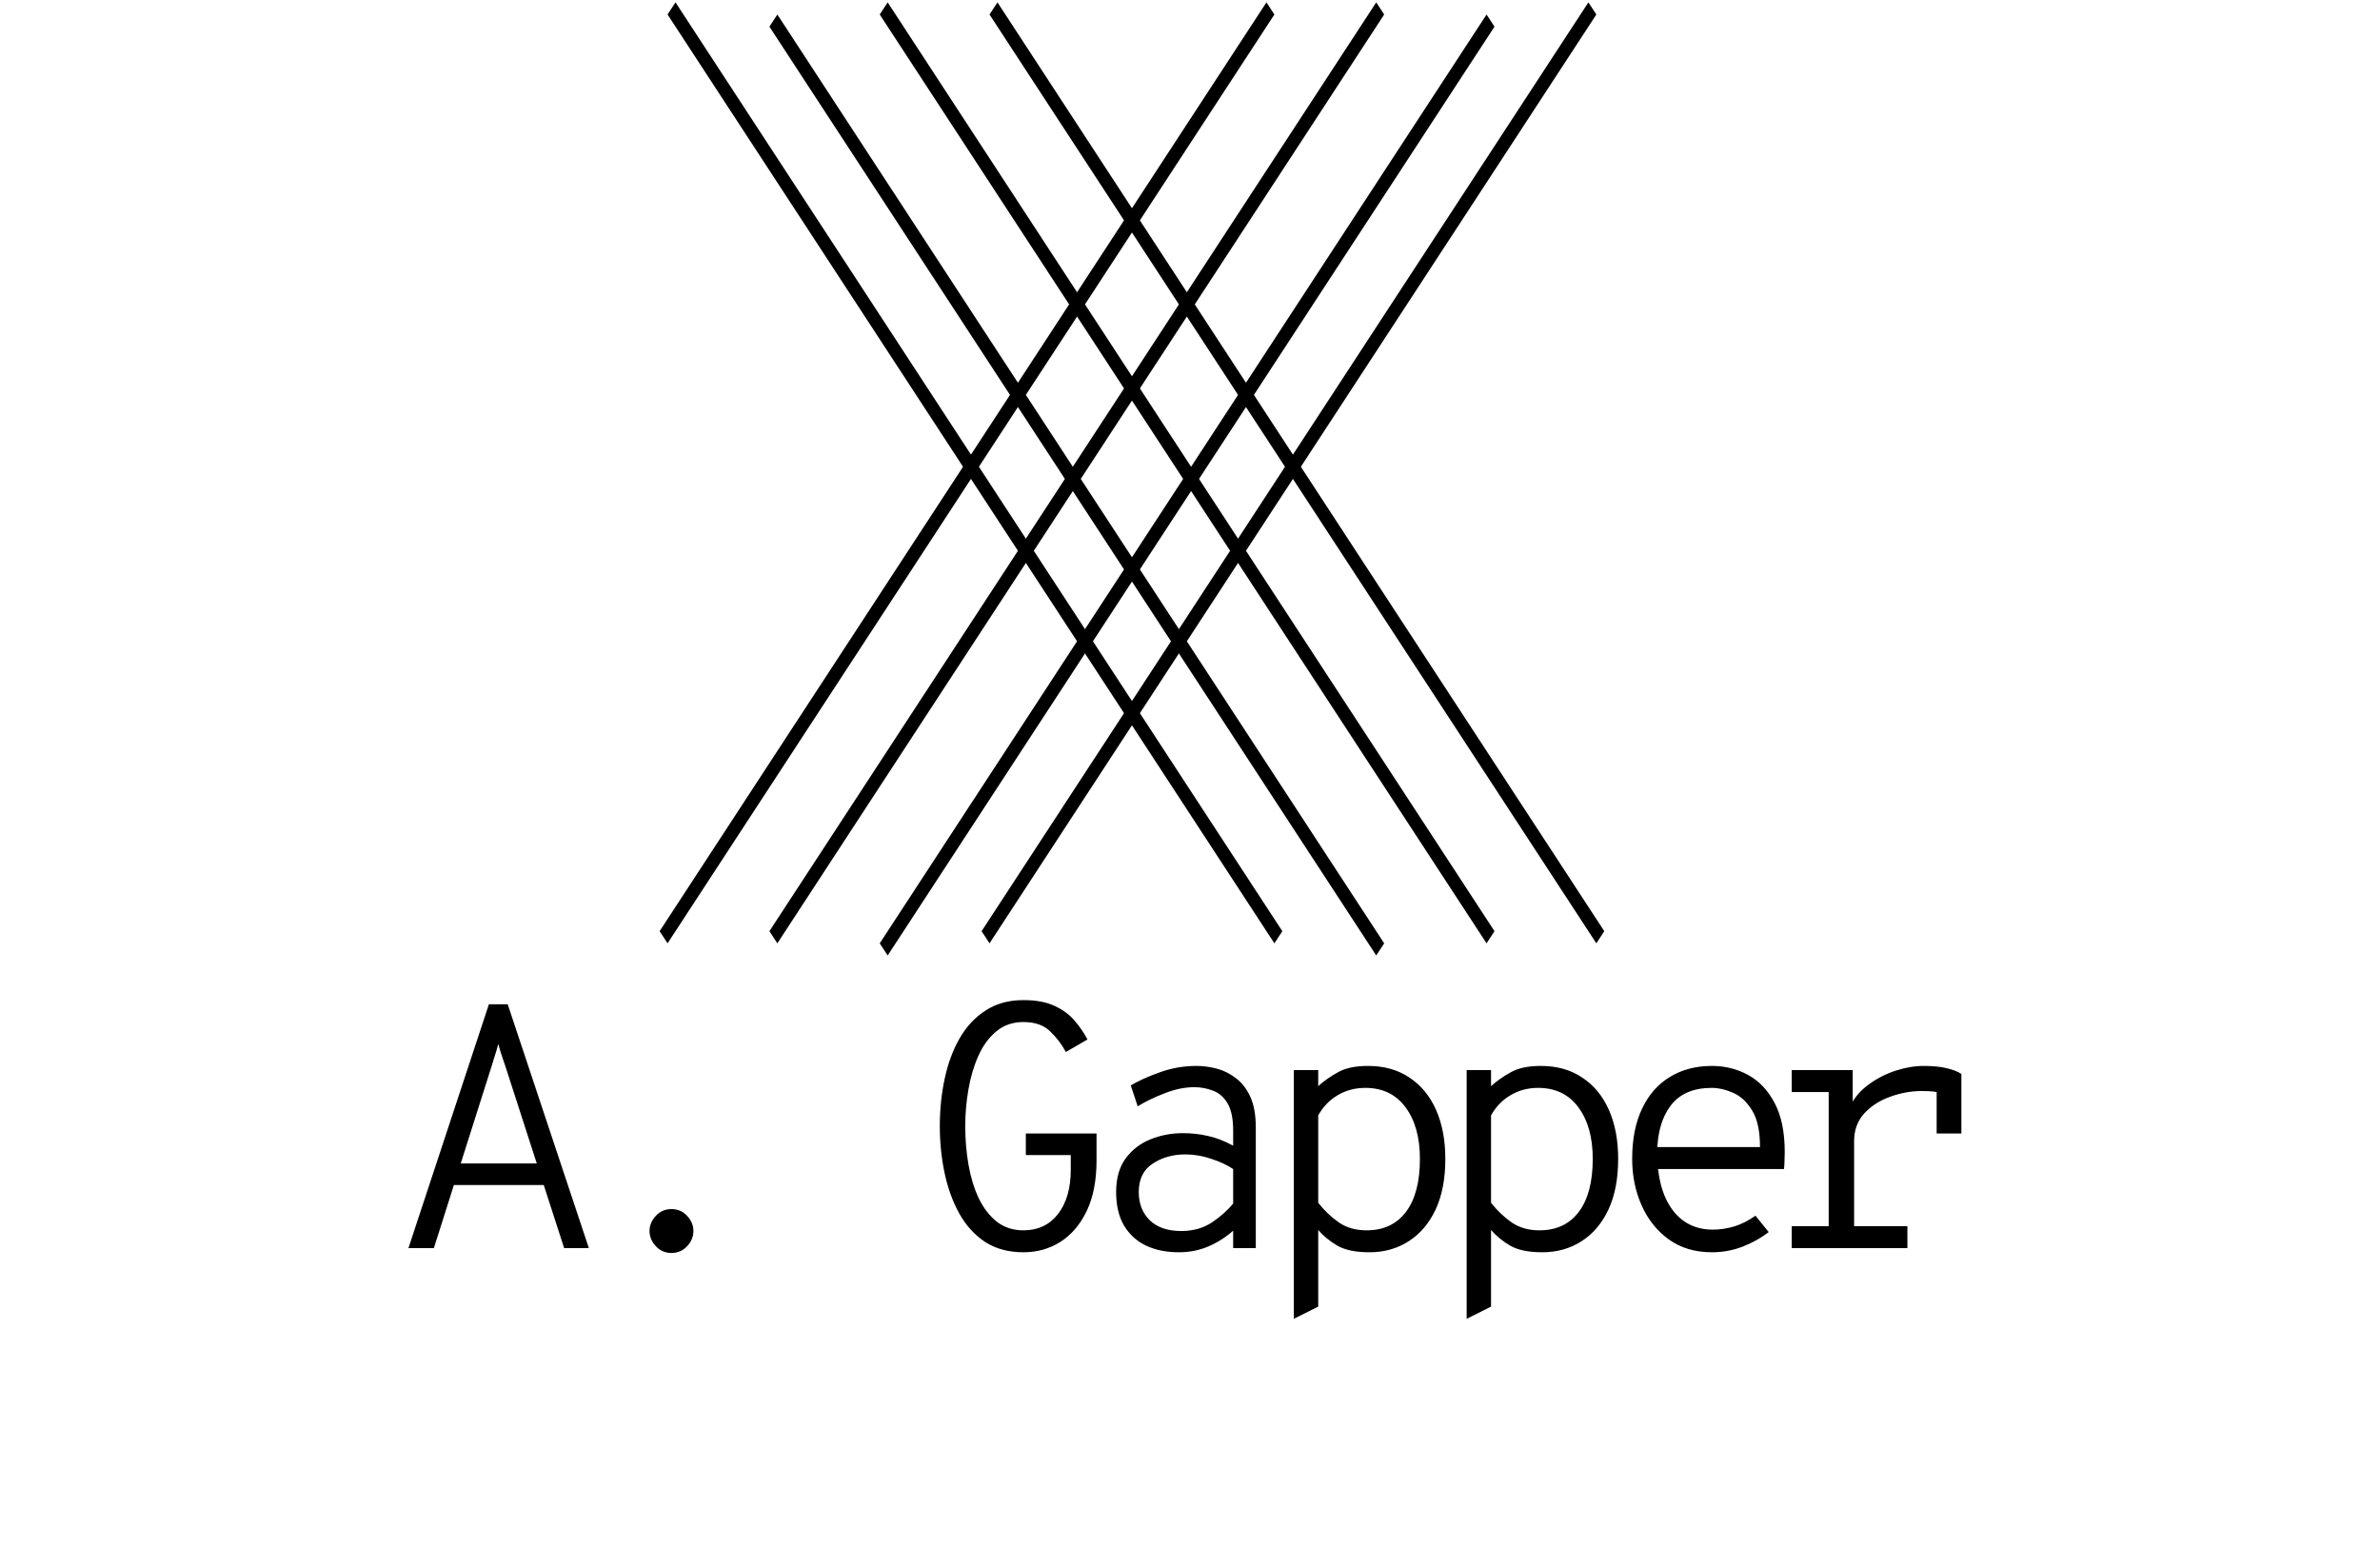
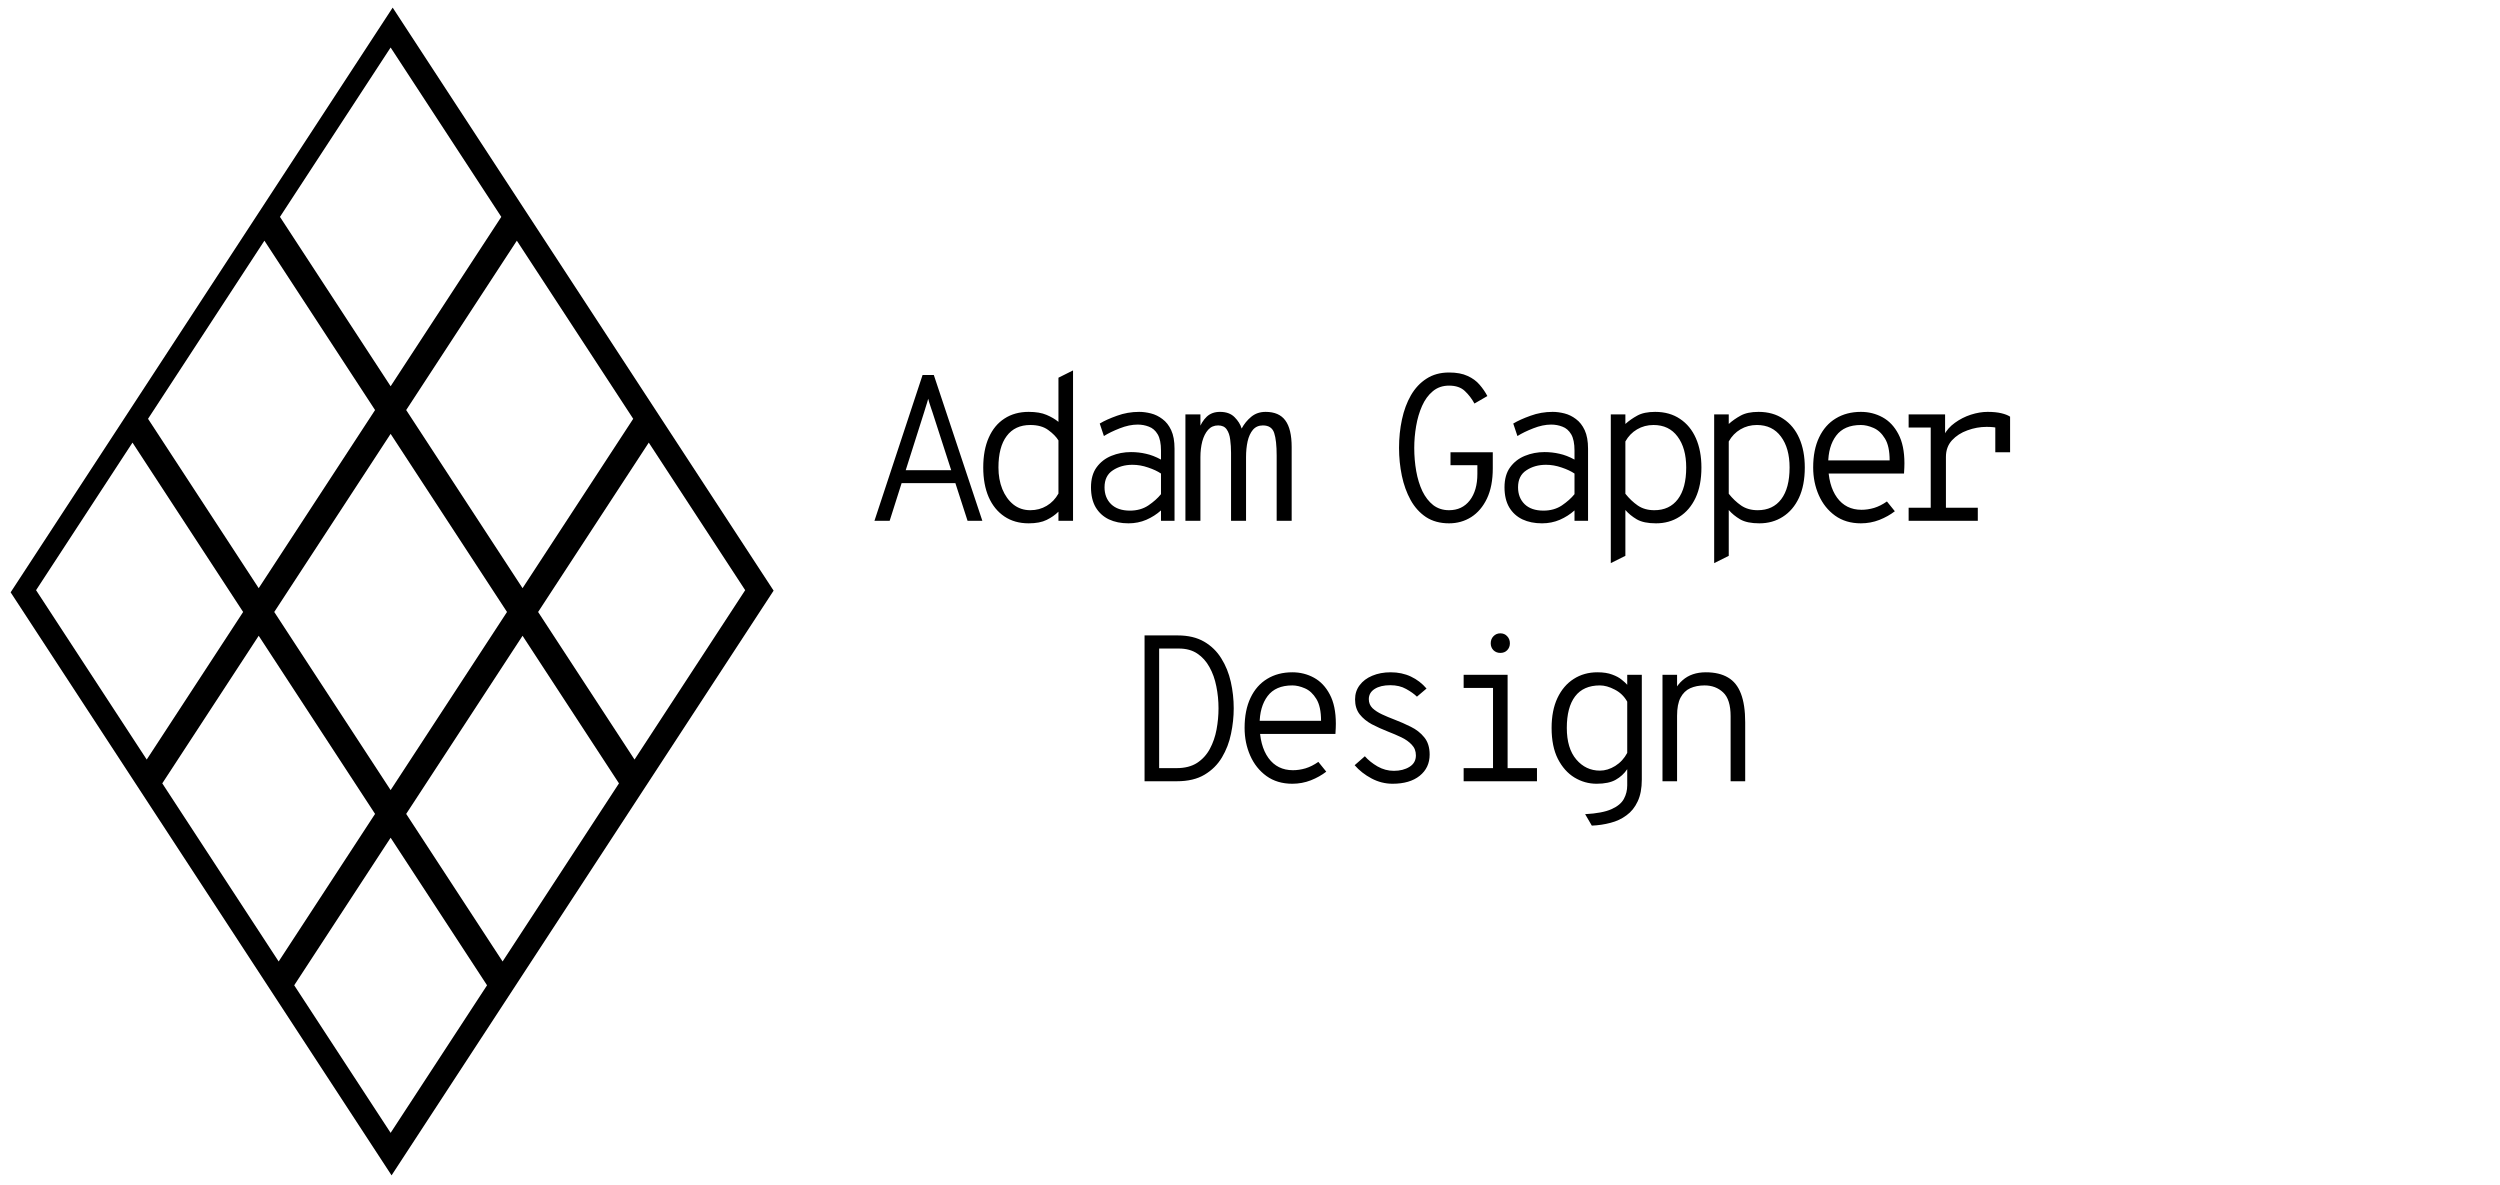
- <svg xmlns="http://www.w3.org/2000/svg" width="164" height="108" viewBox="0 0 164 108" fill="none">
-   <line y1="-0.5" x2="76.449" y2="-0.5" transform="matrix(0.546961 -0.837158 0.546961 0.837158 46 65)" stroke="black" />
-   <line y1="-0.5" x2="76.449" y2="-0.5" transform="matrix(0.546961 -0.837158 0.546961 0.837158 53.5655 65)" stroke="black" />
-   <line y1="-0.5" x2="76.449" y2="-0.5" transform="matrix(0.546961 -0.837158 0.546961 0.837158 68.1853 65)" stroke="black" />
-   <line y1="-0.5" x2="76.449" y2="-0.5" transform="matrix(-0.546961 -0.837158 -0.546961 0.837158 110 65)" stroke="black" />
-   <line y1="-0.5" x2="76.449" y2="-0.5" transform="matrix(-0.546961 -0.837158 -0.546961 0.837158 102.435 65)" stroke="black" />
-   <line y1="-0.5" x2="76.449" y2="-0.5" transform="matrix(-0.546961 -0.837158 -0.546961 0.837158 87.8147 65)" stroke="black" />
-   <line y1="-0.5" x2="76.449" y2="-0.5" transform="matrix(-0.546961 0.837158 -0.546961 -0.837158 102.435 1)" stroke="black" />
-   <line y1="-0.5" x2="76.449" y2="-0.5" transform="matrix(0.546961 0.837158 0.546961 -0.837158 53.5655 1)" stroke="black" />
-   <path d="M28.145 86L33.689 69.2H34.985L40.577 86H38.873L34.817 73.448C34.793 73.368 34.745 73.228 34.673 73.028C34.609 72.82 34.541 72.612 34.469 72.404C34.405 72.196 34.361 72.04 34.337 71.936C34.313 72.04 34.269 72.196 34.205 72.404C34.141 72.612 34.077 72.816 34.013 73.016C33.957 73.216 33.913 73.36 33.881 73.448L29.897 86H28.145ZM30.689 81.656L31.193 80.168H37.505L38.009 81.656H30.689ZM46.27 86.336C45.838 86.336 45.478 86.18 45.19 85.868C44.902 85.556 44.758 85.208 44.758 84.824C44.758 84.44 44.902 84.092 45.19 83.78C45.478 83.468 45.838 83.312 46.27 83.312C46.702 83.312 47.062 83.468 47.35 83.78C47.638 84.092 47.782 84.44 47.782 84.824C47.782 85.208 47.638 85.556 47.35 85.868C47.062 86.18 46.702 86.336 46.27 86.336ZM70.52 86.288C69.488 86.288 68.604 86.048 67.868 85.568C67.14 85.08 66.548 84.424 66.092 83.6C65.636 82.768 65.3 81.836 65.084 80.804C64.868 79.764 64.76 78.696 64.76 77.6C64.76 76.456 64.872 75.364 65.096 74.324C65.32 73.276 65.664 72.348 66.128 71.54C66.6 70.724 67.2 70.084 67.928 69.62C68.656 69.148 69.52 68.912 70.52 68.912C71.384 68.912 72.096 69.044 72.656 69.308C73.224 69.564 73.684 69.9 74.036 70.316C74.396 70.732 74.696 71.168 74.936 71.624L73.448 72.488C73.152 71.944 72.784 71.464 72.344 71.048C71.912 70.632 71.304 70.424 70.52 70.424C69.784 70.424 69.16 70.64 68.648 71.072C68.136 71.496 67.724 72.06 67.412 72.764C67.1 73.468 66.872 74.244 66.728 75.092C66.584 75.932 66.512 76.768 66.512 77.6C66.512 78.52 66.588 79.412 66.74 80.276C66.892 81.132 67.128 81.9 67.448 82.58C67.776 83.252 68.192 83.788 68.696 84.188C69.208 84.58 69.816 84.776 70.52 84.776C71.528 84.776 72.324 84.4 72.908 83.648C73.492 82.888 73.784 81.872 73.784 80.6V79.592H70.688V78.104H75.56V79.952C75.56 81.328 75.336 82.488 74.888 83.432C74.44 84.368 73.836 85.08 73.076 85.568C72.316 86.048 71.464 86.288 70.52 86.288ZM81.23 86.288C80.374 86.288 79.621 86.136 78.974 85.832C78.326 85.52 77.817 85.056 77.45 84.44C77.09 83.824 76.909 83.056 76.909 82.136C76.909 81.192 77.126 80.424 77.558 79.832C77.998 79.232 78.566 78.792 79.261 78.512C79.966 78.224 80.718 78.08 81.517 78.08C82.109 78.08 82.681 78.144 83.234 78.272C83.793 78.392 84.374 78.616 84.974 78.944V77.912C84.974 77.088 84.846 76.46 84.59 76.028C84.334 75.596 83.998 75.304 83.582 75.152C83.174 74.992 82.742 74.912 82.285 74.912C81.638 74.912 80.95 75.056 80.222 75.344C79.501 75.624 78.894 75.92 78.397 76.232L77.918 74.792C78.438 74.48 79.102 74.18 79.909 73.892C80.718 73.596 81.566 73.448 82.454 73.448C82.894 73.448 83.35 73.508 83.822 73.628C84.293 73.748 84.734 73.964 85.141 74.276C85.558 74.58 85.894 75.008 86.15 75.56C86.406 76.112 86.534 76.824 86.534 77.696V86H84.974V84.8C84.486 85.24 83.921 85.6 83.281 85.88C82.65 86.152 81.966 86.288 81.23 86.288ZM81.397 84.824C82.213 84.824 82.921 84.624 83.522 84.224C84.121 83.816 84.606 83.384 84.974 82.928V80.552C84.582 80.288 84.085 80.056 83.486 79.856C82.885 79.648 82.285 79.544 81.686 79.544C80.822 79.544 80.07 79.756 79.43 80.18C78.79 80.596 78.469 81.248 78.469 82.136C78.469 82.936 78.722 83.584 79.225 84.08C79.737 84.576 80.462 84.824 81.397 84.824ZM89.154 90.872V73.736H90.835V74.84C91.234 74.48 91.691 74.16 92.203 73.88C92.715 73.592 93.403 73.448 94.266 73.448C95.379 73.448 96.331 73.716 97.123 74.252C97.922 74.78 98.534 75.524 98.959 76.484C99.382 77.444 99.594 78.568 99.594 79.856C99.594 81.224 99.371 82.388 98.922 83.348C98.475 84.3 97.855 85.028 97.062 85.532C96.278 86.036 95.379 86.288 94.362 86.288C93.418 86.288 92.683 86.136 92.154 85.832C91.626 85.52 91.186 85.16 90.835 84.752V90.032L89.154 90.872ZM94.171 84.776C95.338 84.776 96.243 84.352 96.882 83.504C97.522 82.656 97.843 81.44 97.843 79.856C97.843 78.368 97.51 77.18 96.847 76.292C96.191 75.404 95.266 74.96 94.075 74.96C93.379 74.96 92.746 75.128 92.178 75.464C91.618 75.792 91.171 76.256 90.835 76.856V82.88C91.258 83.416 91.734 83.868 92.263 84.236C92.79 84.596 93.427 84.776 94.171 84.776ZM101.064 90.872V73.736H102.744V74.84C103.144 74.48 103.6 74.16 104.112 73.88C104.624 73.592 105.312 73.448 106.176 73.448C107.288 73.448 108.24 73.716 109.032 74.252C109.832 74.78 110.444 75.524 110.868 76.484C111.292 77.444 111.504 78.568 111.504 79.856C111.504 81.224 111.28 82.388 110.832 83.348C110.384 84.3 109.764 85.028 108.972 85.532C108.188 86.036 107.288 86.288 106.272 86.288C105.328 86.288 104.592 86.136 104.064 85.832C103.536 85.52 103.096 85.16 102.744 84.752V90.032L101.064 90.872ZM106.08 84.776C107.248 84.776 108.152 84.352 108.792 83.504C109.432 82.656 109.752 81.44 109.752 79.856C109.752 78.368 109.42 77.18 108.756 76.292C108.1 75.404 107.176 74.96 105.984 74.96C105.288 74.96 104.656 75.128 104.088 75.464C103.528 75.792 103.08 76.256 102.744 76.856V82.88C103.168 83.416 103.644 83.868 104.172 84.236C104.7 84.596 105.336 84.776 106.08 84.776ZM117.965 86.288C116.805 86.288 115.813 85.992 114.989 85.4C114.173 84.808 113.549 84.024 113.117 83.048C112.685 82.072 112.469 81.008 112.469 79.856C112.469 78.496 112.697 77.34 113.153 76.388C113.609 75.428 114.249 74.7 115.073 74.204C115.897 73.7 116.861 73.448 117.965 73.448C118.869 73.448 119.701 73.656 120.461 74.072C121.221 74.488 121.829 75.132 122.285 76.004C122.749 76.876 122.981 78 122.981 79.376C122.981 79.504 122.977 79.668 122.969 79.868C122.969 80.06 122.957 80.288 122.933 80.552H113.813V79.04H121.277C121.277 77.944 121.097 77.104 120.737 76.52C120.377 75.928 119.937 75.52 119.417 75.296C118.905 75.072 118.421 74.96 117.965 74.96C116.685 74.96 115.737 75.368 115.121 76.184C114.505 77 114.197 78.088 114.197 79.448C114.197 81.088 114.537 82.38 115.217 83.324C115.897 84.26 116.837 84.728 118.037 84.728C118.509 84.728 118.993 84.656 119.489 84.512C119.985 84.36 120.477 84.112 120.965 83.768L121.877 84.896C121.373 85.288 120.781 85.62 120.101 85.892C119.421 86.156 118.709 86.288 117.965 86.288ZM123.466 86V84.488H126.01V75.248H123.466V73.736H127.666V76.496L127.522 76.16C127.81 75.592 128.234 75.108 128.794 74.708C129.354 74.3 129.966 73.988 130.63 73.772C131.302 73.556 131.946 73.448 132.562 73.448C133.186 73.448 133.714 73.5 134.146 73.604C134.578 73.708 134.914 73.84 135.154 74V78.104H133.45V74.504L133.858 75.344C133.666 75.28 133.454 75.236 133.222 75.212C132.99 75.188 132.73 75.176 132.442 75.176C131.698 75.176 130.966 75.308 130.246 75.572C129.526 75.828 128.93 76.212 128.458 76.724C127.994 77.236 127.762 77.872 127.762 78.632V84.488H131.434V86H123.466Z" fill="black" />
+ <svg xmlns="http://www.w3.org/2000/svg" width="192" height="91" viewBox="0 0 192 91" fill="none">
+   <path d="M67.157 40L70.853 28.8H71.717L75.445 40H74.309L71.605 31.632C71.589 31.579 71.557 31.485 71.509 31.352C71.467 31.213 71.421 31.075 71.373 30.936C71.331 30.797 71.301 30.693 71.285 30.624C71.269 30.693 71.24 30.797 71.197 30.936C71.155 31.075 71.112 31.211 71.069 31.344C71.032 31.477 71.003 31.573 70.981 31.632L68.325 40H67.157ZM68.853 37.104L69.189 36.112H73.397L73.733 37.104H68.853ZM79.001 40.192C78.281 40.192 77.659 40.016 77.137 39.664C76.614 39.312 76.212 38.816 75.929 38.176C75.651 37.531 75.513 36.773 75.513 35.904C75.513 35.008 75.654 34.243 75.937 33.608C76.219 32.968 76.622 32.48 77.145 32.144C77.668 31.803 78.286 31.632 79.001 31.632C79.561 31.632 80.019 31.709 80.377 31.864C80.74 32.019 81.043 32.197 81.289 32.4V29.008L82.409 28.448V40H81.289V39.296C81.043 39.541 80.742 39.752 80.385 39.928C80.033 40.104 79.572 40.192 79.001 40.192ZM79.129 39.184C79.593 39.184 80.011 39.072 80.385 38.848C80.763 38.624 81.065 38.309 81.289 37.904V33.824C81.124 33.552 80.865 33.288 80.513 33.032C80.166 32.771 79.705 32.64 79.129 32.64C78.34 32.64 77.734 32.923 77.313 33.488C76.891 34.048 76.681 34.853 76.681 35.904C76.681 36.512 76.779 37.064 76.977 37.56C77.18 38.056 77.462 38.451 77.825 38.744C78.193 39.037 78.627 39.184 79.129 39.184ZM86.668 40.192C86.097 40.192 85.596 40.091 85.164 39.888C84.732 39.68 84.394 39.371 84.148 38.96C83.908 38.549 83.788 38.037 83.788 37.424C83.788 36.795 83.932 36.283 84.22 35.888C84.513 35.488 84.892 35.195 85.356 35.008C85.826 34.816 86.327 34.72 86.86 34.72C87.255 34.72 87.636 34.763 88.004 34.848C88.377 34.928 88.764 35.077 89.164 35.296V34.608C89.164 34.059 89.079 33.64 88.908 33.352C88.737 33.064 88.513 32.869 88.236 32.768C87.964 32.661 87.676 32.608 87.372 32.608C86.94 32.608 86.481 32.704 85.996 32.896C85.516 33.083 85.111 33.28 84.78 33.488L84.46 32.528C84.807 32.32 85.249 32.12 85.788 31.928C86.327 31.731 86.892 31.632 87.484 31.632C87.778 31.632 88.082 31.672 88.396 31.752C88.711 31.832 89.004 31.976 89.276 32.184C89.553 32.387 89.778 32.672 89.948 33.04C90.119 33.408 90.204 33.883 90.204 34.464V40H89.164V39.2C88.839 39.493 88.463 39.733 88.036 39.92C87.615 40.101 87.159 40.192 86.668 40.192ZM86.78 39.216C87.324 39.216 87.796 39.083 88.196 38.816C88.596 38.544 88.919 38.256 89.164 37.952V36.368C88.903 36.192 88.572 36.037 88.172 35.904C87.772 35.765 87.372 35.696 86.972 35.696C86.396 35.696 85.895 35.837 85.468 36.12C85.041 36.397 84.828 36.832 84.828 37.424C84.828 37.957 84.996 38.389 85.332 38.72C85.674 39.051 86.156 39.216 86.78 39.216ZM91.04 40V31.824H92.192V33.168L92.032 33.056C92.202 32.597 92.418 32.245 92.68 32C92.941 31.755 93.28 31.632 93.696 31.632C94.176 31.632 94.549 31.768 94.816 32.04C95.082 32.307 95.264 32.597 95.36 32.912C95.546 32.56 95.792 32.259 96.096 32.008C96.4 31.757 96.768 31.632 97.2 31.632C97.888 31.632 98.392 31.851 98.712 32.288C99.037 32.725 99.2 33.408 99.2 34.336V40H98.048V34.992C98.048 34.213 97.984 33.632 97.856 33.248C97.728 32.864 97.44 32.672 96.992 32.672C96.672 32.672 96.416 32.784 96.224 33.008C96.037 33.232 95.901 33.528 95.816 33.896C95.736 34.264 95.696 34.667 95.696 35.104V40H94.544V34.784C94.544 34.427 94.522 34.088 94.48 33.768C94.442 33.443 94.352 33.179 94.208 32.976C94.069 32.773 93.85 32.672 93.552 32.672C93.242 32.672 92.986 32.784 92.784 33.008C92.586 33.232 92.437 33.528 92.336 33.896C92.24 34.264 92.192 34.667 92.192 35.104V40H91.04ZM111.286 40.192C110.598 40.192 110.009 40.032 109.518 39.712C109.033 39.387 108.638 38.949 108.334 38.4C108.03 37.845 107.806 37.224 107.662 36.536C107.518 35.843 107.446 35.131 107.446 34.4C107.446 33.637 107.521 32.909 107.67 32.216C107.82 31.517 108.049 30.899 108.358 30.36C108.673 29.816 109.073 29.389 109.558 29.08C110.044 28.765 110.62 28.608 111.286 28.608C111.862 28.608 112.337 28.696 112.71 28.872C113.089 29.043 113.396 29.267 113.63 29.544C113.87 29.821 114.07 30.112 114.23 30.416L113.238 30.992C113.041 30.629 112.796 30.309 112.502 30.032C112.214 29.755 111.809 29.616 111.286 29.616C110.796 29.616 110.38 29.76 110.038 30.048C109.697 30.331 109.422 30.707 109.214 31.176C109.006 31.645 108.854 32.163 108.758 32.728C108.662 33.288 108.614 33.845 108.614 34.4C108.614 35.013 108.665 35.608 108.766 36.184C108.868 36.755 109.025 37.267 109.238 37.72C109.457 38.168 109.734 38.525 110.07 38.792C110.412 39.053 110.817 39.184 111.286 39.184C111.958 39.184 112.489 38.933 112.878 38.432C113.268 37.925 113.462 37.248 113.462 36.4V35.728H111.398V34.736H114.646V35.968C114.646 36.885 114.497 37.659 114.198 38.288C113.9 38.912 113.497 39.387 112.99 39.712C112.484 40.032 111.916 40.192 111.286 40.192ZM118.426 40.192C117.855 40.192 117.354 40.091 116.922 39.888C116.49 39.68 116.151 39.371 115.906 38.96C115.666 38.549 115.546 38.037 115.546 37.424C115.546 36.795 115.69 36.283 115.978 35.888C116.271 35.488 116.65 35.195 117.114 35.008C117.583 34.816 118.084 34.72 118.618 34.72C119.012 34.72 119.394 34.763 119.762 34.848C120.135 34.928 120.522 35.077 120.922 35.296V34.608C120.922 34.059 120.836 33.64 120.666 33.352C120.495 33.064 120.271 32.869 119.994 32.768C119.722 32.661 119.434 32.608 119.13 32.608C118.698 32.608 118.239 32.704 117.754 32.896C117.274 33.083 116.868 33.28 116.538 33.488L116.218 32.528C116.564 32.32 117.007 32.12 117.546 31.928C118.084 31.731 118.65 31.632 119.242 31.632C119.535 31.632 119.839 31.672 120.154 31.752C120.468 31.832 120.762 31.976 121.034 32.184C121.311 32.387 121.535 32.672 121.706 33.04C121.876 33.408 121.962 33.883 121.962 34.464V40H120.922V39.2C120.596 39.493 120.22 39.733 119.794 39.92C119.372 40.101 118.916 40.192 118.426 40.192ZM118.538 39.216C119.082 39.216 119.554 39.083 119.954 38.816C120.354 38.544 120.676 38.256 120.922 37.952V36.368C120.66 36.192 120.33 36.037 119.93 35.904C119.53 35.765 119.13 35.696 118.73 35.696C118.154 35.696 117.652 35.837 117.226 36.12C116.799 36.397 116.586 36.832 116.586 37.424C116.586 37.957 116.754 38.389 117.09 38.72C117.431 39.051 117.914 39.216 118.538 39.216ZM123.709 43.248V31.824H124.829V32.56C125.096 32.32 125.4 32.107 125.741 31.92C126.082 31.728 126.541 31.632 127.117 31.632C127.858 31.632 128.493 31.811 129.021 32.168C129.554 32.52 129.962 33.016 130.245 33.656C130.528 34.296 130.669 35.045 130.669 35.904C130.669 36.816 130.52 37.592 130.221 38.232C129.922 38.867 129.509 39.352 128.981 39.688C128.458 40.024 127.858 40.192 127.181 40.192C126.552 40.192 126.061 40.091 125.709 39.888C125.357 39.68 125.064 39.44 124.829 39.168V42.688L123.709 43.248ZM127.053 39.184C127.832 39.184 128.434 38.901 128.861 38.336C129.288 37.771 129.501 36.96 129.501 35.904C129.501 34.912 129.28 34.12 128.837 33.528C128.4 32.936 127.784 32.64 126.989 32.64C126.525 32.64 126.104 32.752 125.725 32.976C125.352 33.195 125.053 33.504 124.829 33.904V37.92C125.112 38.277 125.429 38.579 125.781 38.824C126.133 39.064 126.557 39.184 127.053 39.184ZM131.648 43.248V31.824H132.768V32.56C133.035 32.32 133.339 32.107 133.68 31.92C134.022 31.728 134.48 31.632 135.056 31.632C135.798 31.632 136.432 31.811 136.96 32.168C137.494 32.52 137.902 33.016 138.184 33.656C138.467 34.296 138.608 35.045 138.608 35.904C138.608 36.816 138.459 37.592 138.16 38.232C137.862 38.867 137.448 39.352 136.92 39.688C136.398 40.024 135.798 40.192 135.12 40.192C134.491 40.192 134 40.091 133.648 39.888C133.296 39.68 133.003 39.44 132.768 39.168V42.688L131.648 43.248ZM134.992 39.184C135.771 39.184 136.374 38.901 136.8 38.336C137.227 37.771 137.44 36.96 137.44 35.904C137.44 34.912 137.219 34.12 136.776 33.528C136.339 32.936 135.723 32.64 134.928 32.64C134.464 32.64 134.043 32.752 133.664 32.976C133.291 33.195 132.992 33.504 132.768 33.904V37.92C133.051 38.277 133.368 38.579 133.72 38.824C134.072 39.064 134.496 39.184 134.992 39.184ZM142.916 40.192C142.142 40.192 141.481 39.995 140.932 39.6C140.388 39.205 139.972 38.683 139.684 38.032C139.396 37.381 139.252 36.672 139.252 35.904C139.252 34.997 139.404 34.227 139.708 33.592C140.012 32.952 140.438 32.467 140.988 32.136C141.537 31.8 142.18 31.632 142.916 31.632C143.518 31.632 144.073 31.771 144.58 32.048C145.086 32.325 145.492 32.755 145.796 33.336C146.105 33.917 146.26 34.667 146.26 35.584C146.26 35.669 146.257 35.779 146.252 35.912C146.252 36.04 146.244 36.192 146.228 36.368H140.148V35.36H145.124C145.124 34.629 145.004 34.069 144.764 33.68C144.524 33.285 144.23 33.013 143.884 32.864C143.542 32.715 143.22 32.64 142.916 32.64C142.062 32.64 141.43 32.912 141.02 33.456C140.609 34 140.404 34.725 140.404 35.632C140.404 36.725 140.63 37.587 141.084 38.216C141.537 38.84 142.164 39.152 142.964 39.152C143.278 39.152 143.601 39.104 143.932 39.008C144.262 38.907 144.59 38.741 144.916 38.512L145.524 39.264C145.188 39.525 144.793 39.747 144.34 39.928C143.886 40.104 143.412 40.192 142.916 40.192ZM146.583 40V38.992H148.279V32.832H146.583V31.824H149.383V33.664L149.287 33.44C149.479 33.061 149.762 32.739 150.135 32.472C150.509 32.2 150.917 31.992 151.359 31.848C151.807 31.704 152.237 31.632 152.647 31.632C153.063 31.632 153.415 31.667 153.703 31.736C153.991 31.805 154.215 31.893 154.375 32V34.736H153.239V32.336L153.511 32.896C153.383 32.853 153.242 32.824 153.087 32.808C152.933 32.792 152.759 32.784 152.567 32.784C152.071 32.784 151.583 32.872 151.103 33.048C150.623 33.219 150.226 33.475 149.911 33.816C149.602 34.157 149.447 34.581 149.447 35.088V38.992H151.895V40H146.583ZM87.902 60V48.8H90.446C91.251 48.8 91.928 48.96 92.478 49.28C93.027 49.6 93.467 50.029 93.798 50.568C94.134 51.101 94.376 51.701 94.526 52.368C94.675 53.029 94.75 53.707 94.75 54.4C94.75 55.045 94.68 55.696 94.542 56.352C94.409 57.008 94.177 57.613 93.846 58.168C93.52 58.717 93.075 59.16 92.51 59.496C91.95 59.832 91.24 60 90.382 60H87.902ZM89.022 58.992H90.366C90.995 58.992 91.518 58.859 91.934 58.592C92.35 58.32 92.678 57.96 92.918 57.512C93.158 57.064 93.329 56.571 93.43 56.032C93.531 55.488 93.582 54.944 93.582 54.4C93.582 53.819 93.526 53.256 93.414 52.712C93.307 52.163 93.131 51.669 92.886 51.232C92.646 50.795 92.334 50.448 91.95 50.192C91.566 49.936 91.097 49.808 90.542 49.808H89.022V58.992ZM99.249 60.192C98.476 60.192 97.815 59.995 97.265 59.6C96.721 59.205 96.305 58.683 96.017 58.032C95.729 57.381 95.585 56.672 95.585 55.904C95.585 54.997 95.737 54.227 96.041 53.592C96.345 52.952 96.772 52.467 97.321 52.136C97.871 51.8 98.513 51.632 99.249 51.632C99.852 51.632 100.407 51.771 100.913 52.048C101.42 52.325 101.825 52.755 102.129 53.336C102.439 53.917 102.593 54.667 102.593 55.584C102.593 55.669 102.591 55.779 102.585 55.912C102.585 56.04 102.577 56.192 102.561 56.368H96.481V55.36H101.457C101.457 54.629 101.337 54.069 101.097 53.68C100.857 53.285 100.564 53.013 100.217 52.864C99.876 52.715 99.553 52.64 99.249 52.64C98.396 52.64 97.764 52.912 97.353 53.456C96.943 54 96.737 54.725 96.737 55.632C96.737 56.725 96.964 57.587 97.417 58.216C97.871 58.84 98.497 59.152 99.297 59.152C99.612 59.152 99.935 59.104 100.265 59.008C100.596 58.907 100.924 58.741 101.249 58.512L101.857 59.264C101.521 59.525 101.127 59.747 100.673 59.928C100.22 60.104 99.745 60.192 99.249 60.192ZM106.949 60.192C106.383 60.192 105.845 60.056 105.333 59.784C104.821 59.512 104.389 59.173 104.037 58.768L104.821 58.08C105.077 58.373 105.402 58.635 105.797 58.864C106.191 59.088 106.607 59.2 107.045 59.2C107.519 59.2 107.919 59.099 108.245 58.896C108.575 58.693 108.741 58.4 108.741 58.016C108.741 57.685 108.634 57.411 108.421 57.192C108.213 56.968 107.946 56.779 107.621 56.624C107.295 56.469 106.959 56.325 106.613 56.192C106.165 56.016 105.746 55.827 105.357 55.624C104.973 55.416 104.661 55.16 104.421 54.856C104.186 54.552 104.069 54.171 104.069 53.712C104.069 53.296 104.186 52.933 104.421 52.624C104.655 52.309 104.978 52.067 105.389 51.896C105.805 51.72 106.277 51.632 106.805 51.632C107.375 51.632 107.893 51.741 108.357 51.96C108.821 52.179 109.221 52.485 109.557 52.88L108.821 53.504C108.607 53.296 108.33 53.099 107.989 52.912C107.653 52.72 107.247 52.624 106.773 52.624C106.271 52.624 105.871 52.72 105.573 52.912C105.274 53.104 105.125 53.365 105.125 53.696C105.125 53.968 105.218 54.197 105.405 54.384C105.597 54.565 105.842 54.725 106.141 54.864C106.439 55.003 106.757 55.136 107.093 55.264C107.514 55.424 107.933 55.608 108.349 55.816C108.765 56.019 109.109 56.288 109.381 56.624C109.658 56.96 109.797 57.403 109.797 57.952C109.797 58.629 109.541 59.173 109.029 59.584C108.522 59.989 107.829 60.192 106.949 60.192ZM114.664 59.68V51.824H115.784V59.68H114.664ZM112.408 60V58.992H118.04V60H112.408ZM112.408 52.832V51.824H115.224V52.832H112.408ZM115.224 50.144C115.016 50.144 114.84 50.075 114.696 49.936C114.557 49.792 114.488 49.616 114.488 49.408C114.488 49.189 114.557 49.008 114.696 48.864C114.84 48.715 115.016 48.64 115.224 48.64C115.443 48.64 115.619 48.715 115.752 48.864C115.891 49.008 115.96 49.189 115.96 49.408C115.96 49.616 115.891 49.792 115.752 49.936C115.619 50.075 115.443 50.144 115.224 50.144ZM122.251 63.408L121.739 62.528C122.625 62.48 123.299 62.352 123.763 62.144C124.227 61.936 124.545 61.672 124.715 61.352C124.886 61.037 124.971 60.693 124.971 60.32V59.072C124.742 59.413 124.446 59.685 124.083 59.888C123.726 60.091 123.238 60.192 122.619 60.192C122.011 60.192 121.443 60.032 120.915 59.712C120.393 59.392 119.969 58.915 119.643 58.28C119.323 57.645 119.163 56.853 119.163 55.904C119.163 55.008 119.313 54.243 119.611 53.608C119.915 52.968 120.331 52.48 120.859 52.144C121.387 51.803 121.995 51.632 122.683 51.632C123.137 51.632 123.515 51.691 123.819 51.808C124.129 51.92 124.374 52.053 124.555 52.208C124.742 52.357 124.881 52.485 124.971 52.592V51.824H126.091V59.872C126.091 60.544 125.985 61.104 125.771 61.552C125.563 62 125.278 62.355 124.915 62.616C124.558 62.883 124.15 63.075 123.691 63.192C123.233 63.315 122.753 63.387 122.251 63.408ZM122.875 59.184C123.27 59.184 123.662 59.064 124.051 58.824C124.441 58.579 124.747 58.245 124.971 57.824V53.888C124.742 53.477 124.422 53.168 124.011 52.96C123.606 52.747 123.227 52.64 122.875 52.64C122.027 52.64 121.39 52.923 120.963 53.488C120.542 54.048 120.331 54.853 120.331 55.904C120.331 56.949 120.574 57.757 121.059 58.328C121.545 58.899 122.15 59.184 122.875 59.184ZM127.679 60V51.824H128.799V53.216L128.607 53.024C128.777 52.709 128.98 52.451 129.215 52.248C129.449 52.04 129.716 51.885 130.015 51.784C130.313 51.683 130.644 51.632 131.007 51.632C131.695 51.632 132.263 51.765 132.711 52.032C133.159 52.293 133.489 52.707 133.703 53.272C133.921 53.837 134.031 54.571 134.031 55.472V60H132.911V55.008C132.911 54.144 132.719 53.533 132.335 53.176C131.956 52.819 131.481 52.64 130.911 52.64C130.495 52.64 130.127 52.712 129.807 52.856C129.492 53 129.244 53.243 129.063 53.584C128.887 53.92 128.799 54.384 128.799 54.976V60H127.679Z" fill="black" />
+   <path fill-rule="evenodd" clip-rule="evenodd" d="M30.072 90.267L0.817 45.491L30.157 0.585L59.413 45.361L30.072 90.267ZM10.175 33.992L2.77 45.326L11.268 58.334L18.673 47L10.175 33.992ZM19.868 45.172L11.369 32.164L20.307 18.484L28.805 31.492L19.868 45.172ZM19.868 48.828L12.463 60.162L21.401 73.842L28.805 62.508L19.868 48.828ZM22.595 75.67L30 87.004L37.405 75.67L30 64.337L22.595 75.67ZM38.599 73.842L47.537 60.162L40.132 48.828L31.195 62.508L38.599 73.842ZM38.938 47L30 60.68L21.062 47L30 33.32L38.938 47ZM41.327 47L48.732 58.334L57.23 45.326L49.826 33.992L41.327 47ZM48.631 32.164L40.132 45.172L31.195 31.492L39.693 18.484L48.631 32.164ZM21.501 16.656L30 3.648L38.499 16.656L30 29.664L21.501 16.656Z" fill="black" />
</svg>
